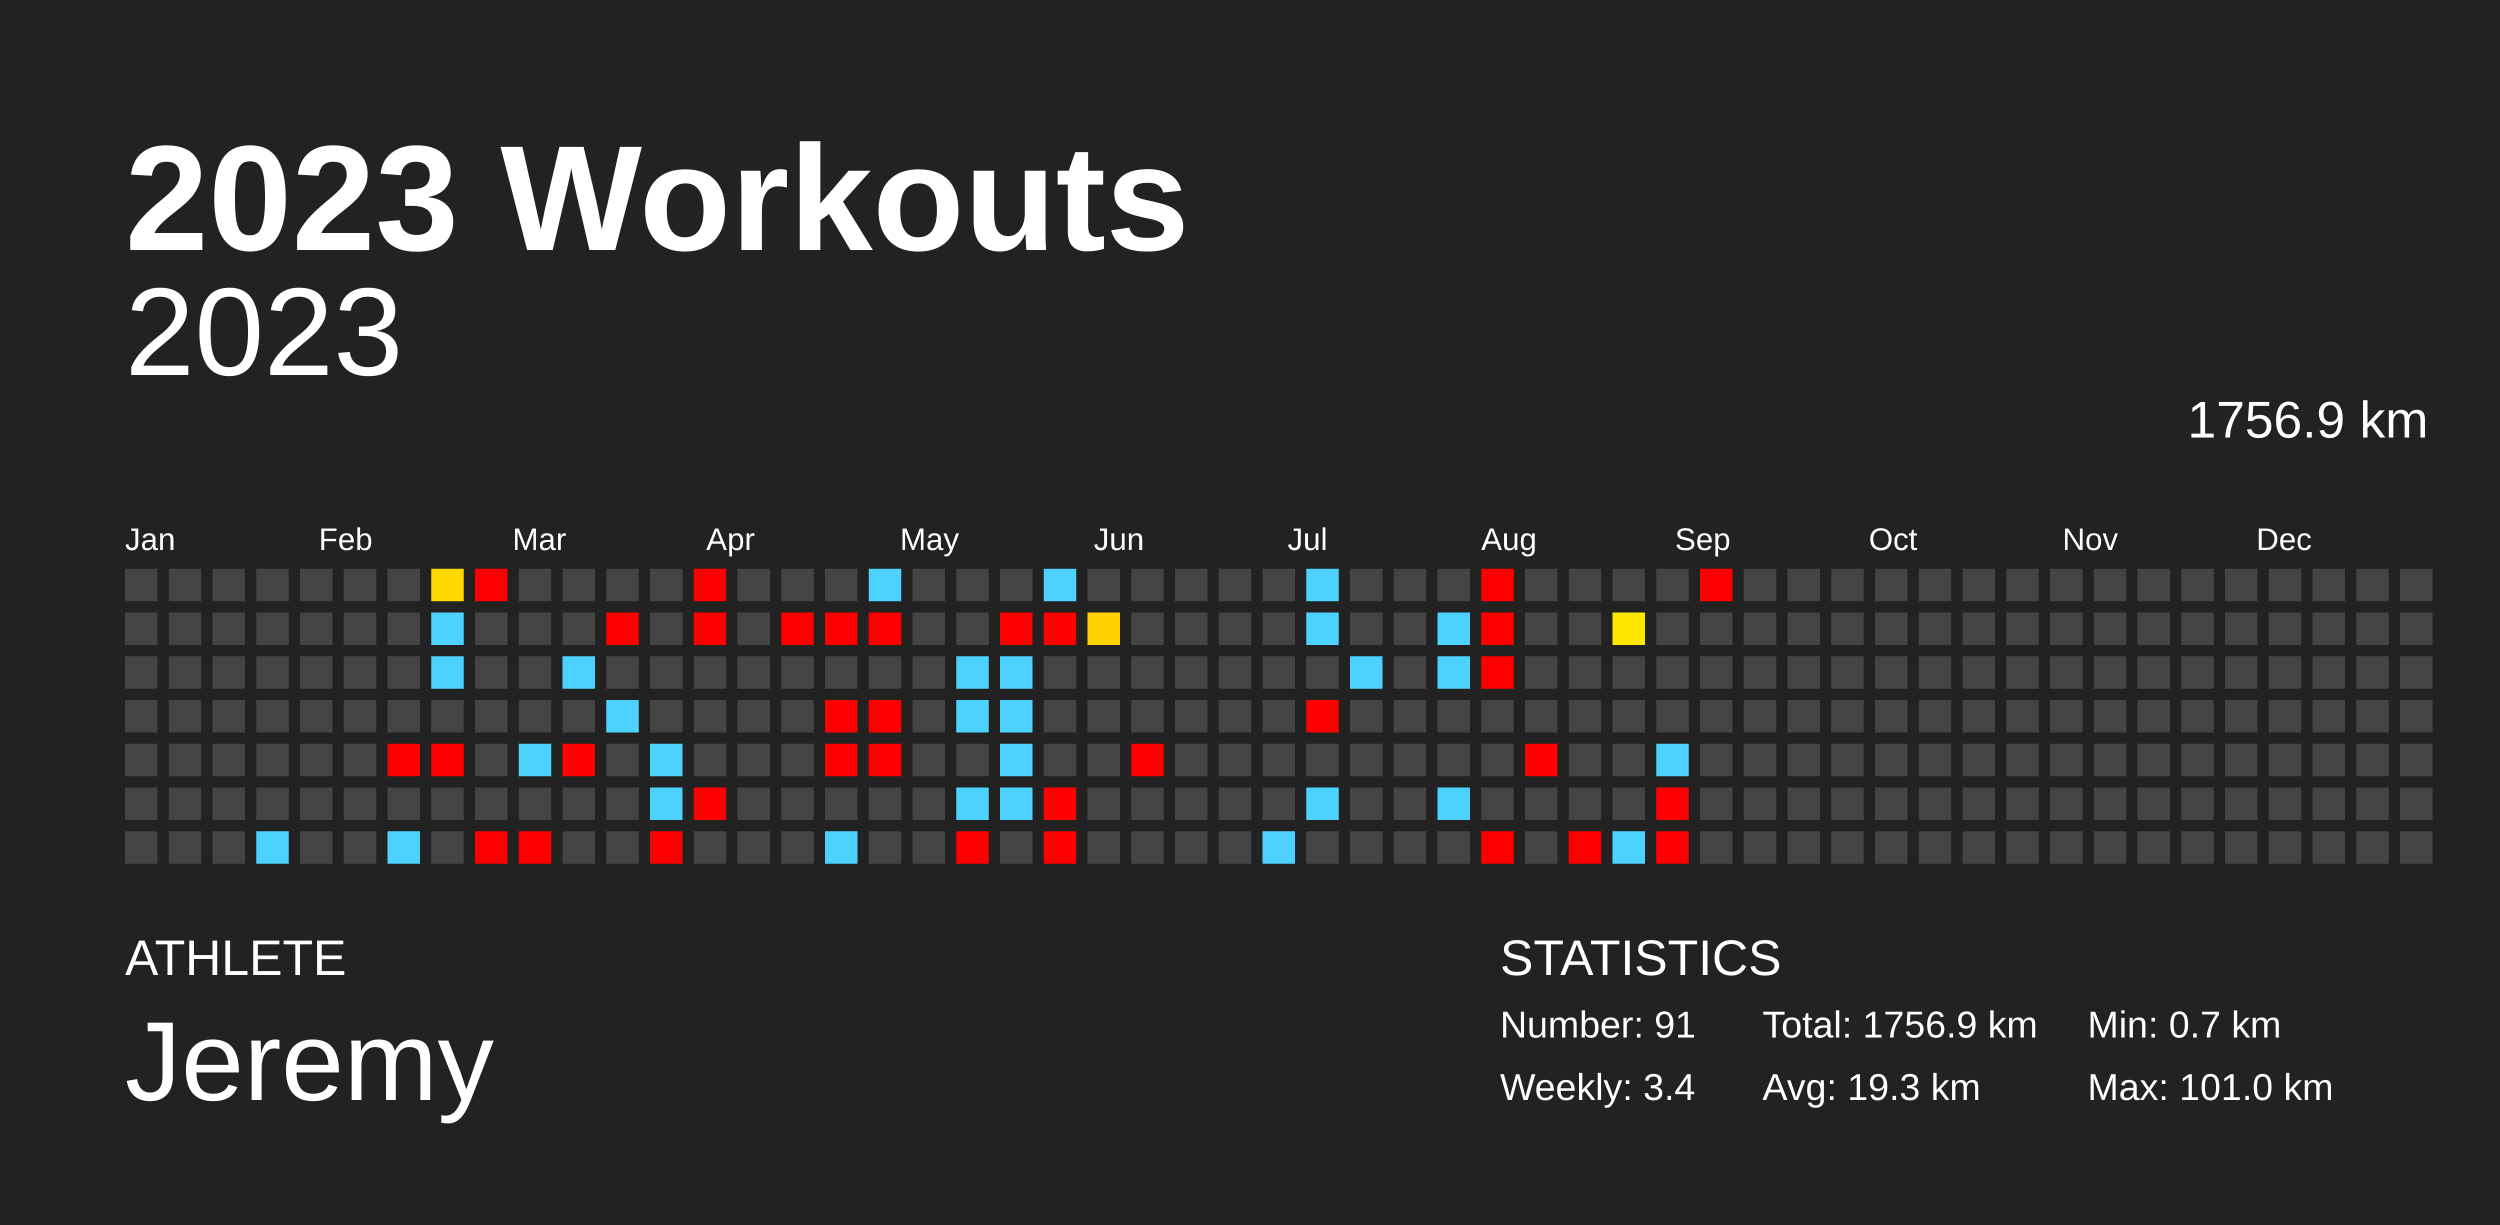
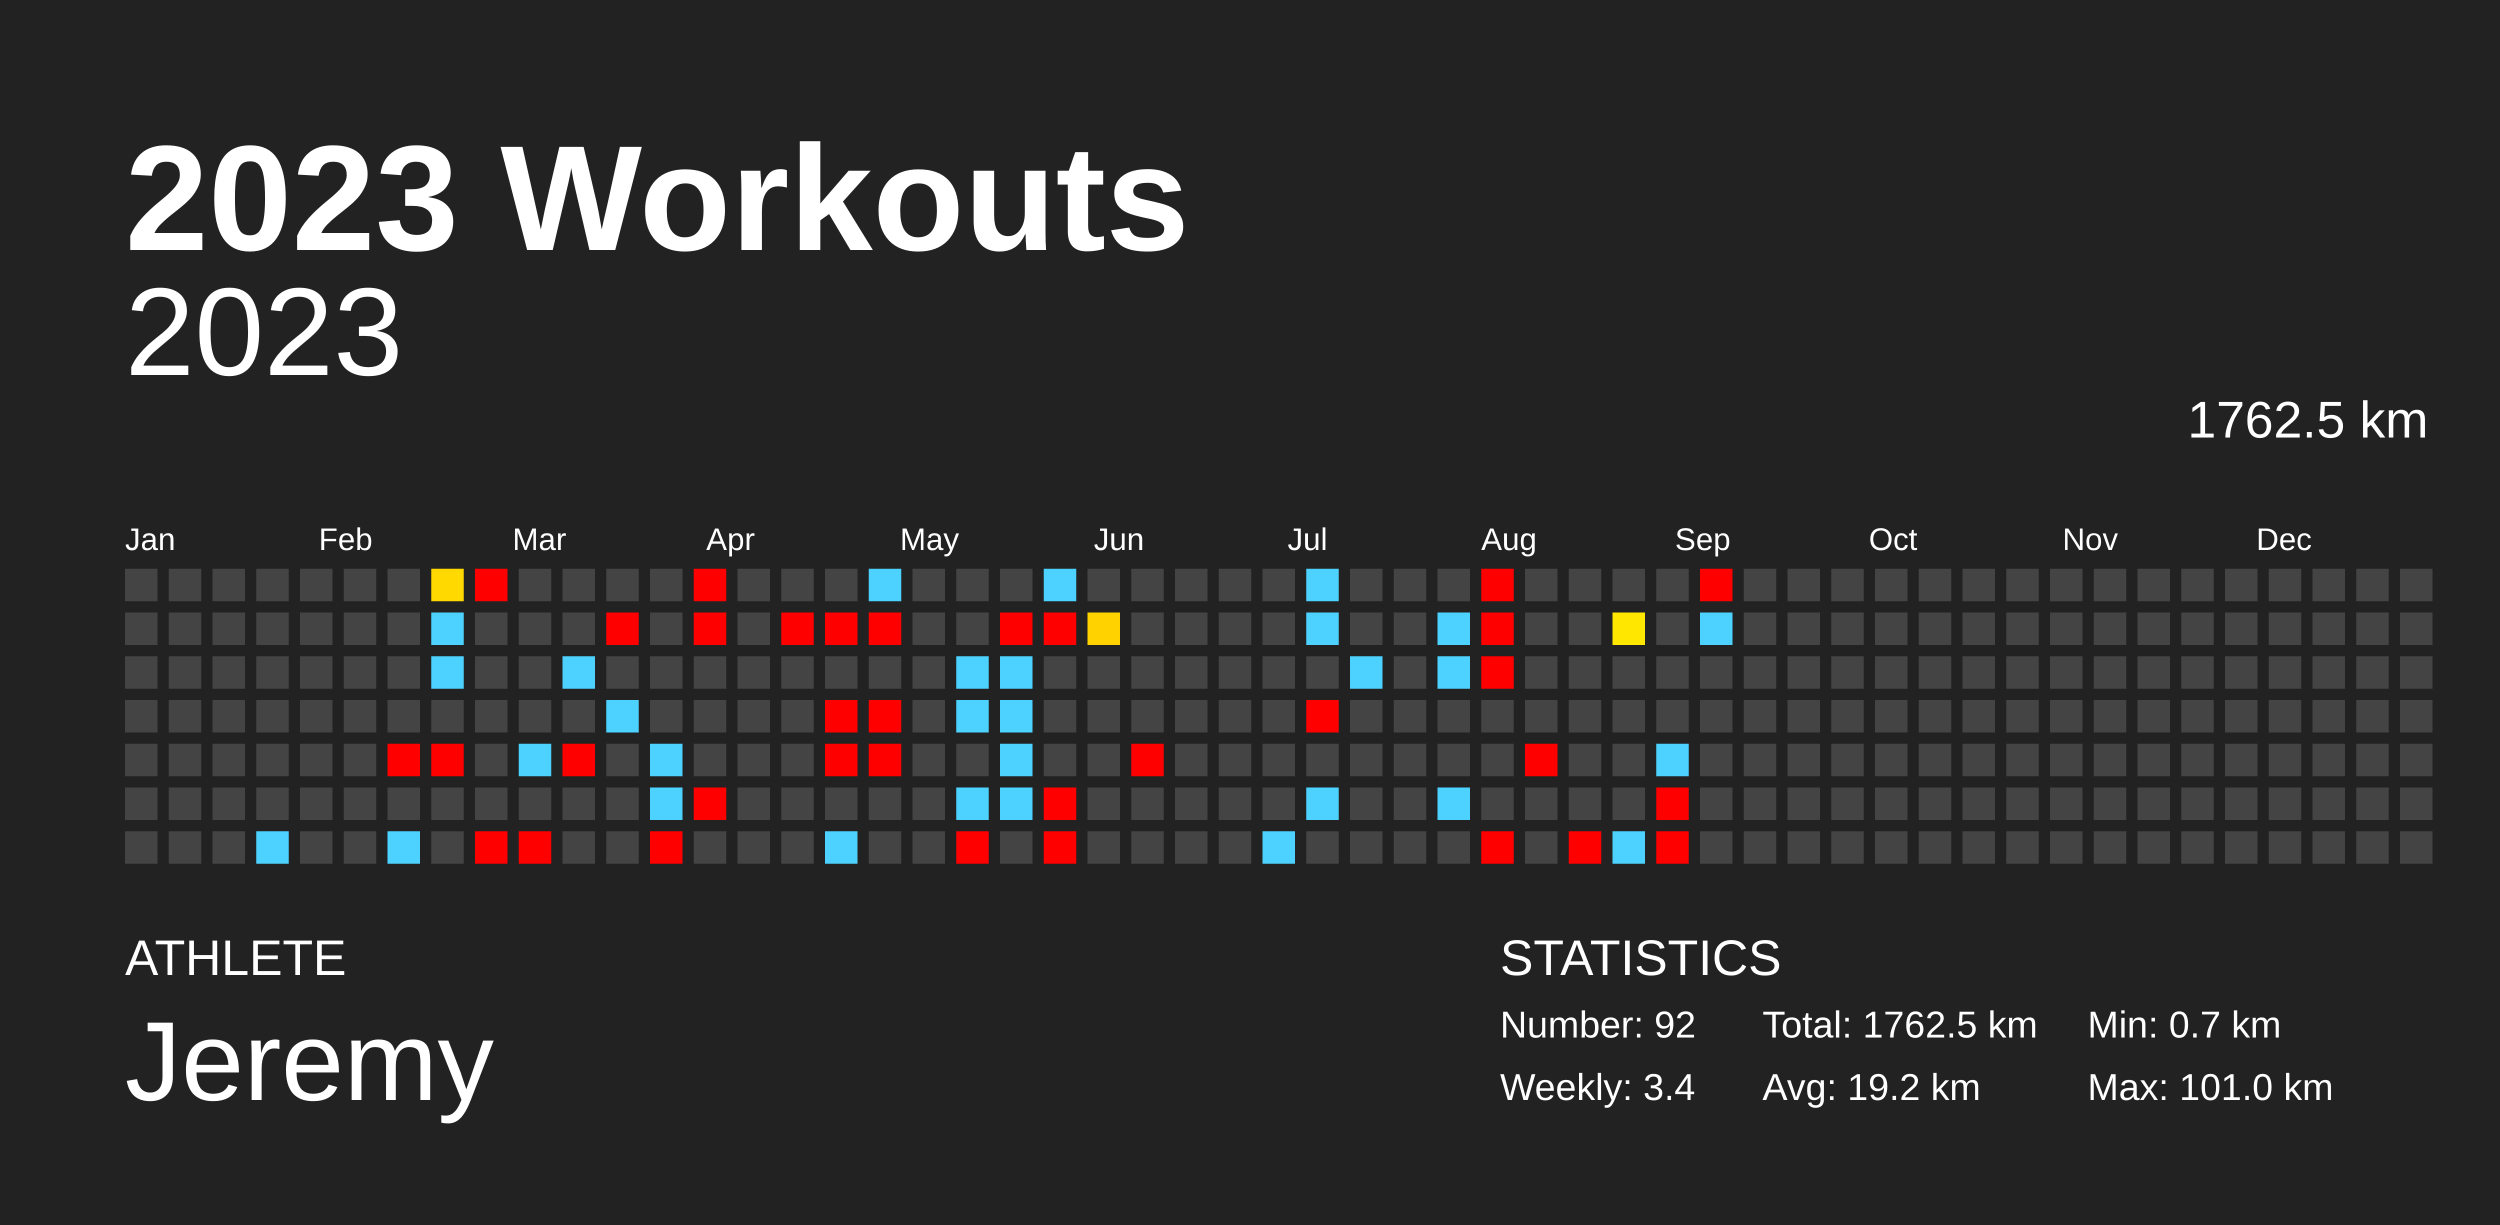
<svg xmlns="http://www.w3.org/2000/svg" baseProfile="full" height="98mm" version="1.1" viewBox="0,0,200,98" width="200mm">
  <defs />
  <rect fill="#222222" height="98" width="200" x="0" y="0" />
  <text fill="#FFFFFF" style="font-size:12px; font-family:Arial; font-weight:bold;" x="10" y="20">2023 Workouts</text>
  <text fill="#FFFFFF" style="font-size:4px; font-family:Arial" x="10" y="78">ATHLETE</text>
  <text fill="#FFFFFF" style="font-size:9px; font-family:Arial" x="10" y="88">Jeremy</text>
  <text fill="#FFFFFF" style="font-size:4px; font-family:Arial" x="120" y="78">STATISTICS</text>
-   <text fill="#FFFFFF" style="font-size:3px; font-family:Arial" x="120" y="83">Number: 91</text>
+   <text fill="#FFFFFF" style="font-size:3px; font-family:Arial" x="120" y="83">Number: 92</text>
  <text fill="#FFFFFF" style="font-size:3px; font-family:Arial" x="120" y="88">Weekly: 3.4</text>
-   <text fill="#FFFFFF" style="font-size:3px; font-family:Arial" x="141" y="83">Total: 1756.9 km</text>
-   <text fill="#FFFFFF" style="font-size:3px; font-family:Arial" x="141" y="88">Avg: 19.3 km</text>
+   <text fill="#FFFFFF" style="font-size:3px; font-family:Arial" x="141" y="83">Total: 1762.5 km</text>
+   <text fill="#FFFFFF" style="font-size:3px; font-family:Arial" x="141" y="88">Avg: 19.2 km</text>
  <text fill="#FFFFFF" style="font-size:3px; font-family:Arial" x="167" y="83">Min: 0.7 km</text>
  <text fill="#FFFFFF" style="font-size:3px; font-family:Arial" x="167" y="88">Max: 101.0 km</text>
  <text alignment-baseline="hanging" fill="#FFFFFF" style="font-size:10.0px; font-family:Arial;" x="10" y="30">2023</text>
-   <text alignment-baseline="hanging" fill="#FFFFFF" style="font-size:4.125px; font-family:Arial;" x="175" y="35">1756.9 km</text>
+   <text alignment-baseline="hanging" fill="#FFFFFF" style="font-size:4.125px; font-family:Arial;" x="175" y="35">1762.5 km</text>
  <text fill="#FFFFFF" style="font-size:2.5px; font-family:Arial" x="10.0" y="44">Jan</text>
  <text fill="#FFFFFF" style="font-size:2.5px; font-family:Arial" x="25.5" y="44">Feb</text>
  <text fill="#FFFFFF" style="font-size:2.5px; font-family:Arial" x="41.0" y="44">Mar</text>
  <text fill="#FFFFFF" style="font-size:2.5px; font-family:Arial" x="56.5" y="44">Apr</text>
  <text fill="#FFFFFF" style="font-size:2.5px; font-family:Arial" x="72.0" y="44">May</text>
  <text fill="#FFFFFF" style="font-size:2.5px; font-family:Arial" x="87.5" y="44">Jun</text>
  <text fill="#FFFFFF" style="font-size:2.5px; font-family:Arial" x="103.0" y="44">Jul</text>
  <text fill="#FFFFFF" style="font-size:2.5px; font-family:Arial" x="118.5" y="44">Aug</text>
  <text fill="#FFFFFF" style="font-size:2.5px; font-family:Arial" x="134.0" y="44">Sep</text>
  <text fill="#FFFFFF" style="font-size:2.5px; font-family:Arial" x="149.5" y="44">Oct</text>
  <text fill="#FFFFFF" style="font-size:2.5px; font-family:Arial" x="165.0" y="44">Nov</text>
  <text fill="#FFFFFF" style="font-size:2.5px; font-family:Arial" x="180.5" y="44">Dec</text>
  <rect fill="#444444" height="2.6" width="2.6" x="10.0" y="45.5" />
  <rect fill="#444444" height="2.6" width="2.6" x="10.0" y="49.0" />
  <rect fill="#444444" height="2.6" width="2.6" x="10.0" y="52.5" />
  <rect fill="#444444" height="2.6" width="2.6" x="10.0" y="56.0" />
  <rect fill="#444444" height="2.6" width="2.6" x="10.0" y="59.5" />
  <rect fill="#444444" height="2.6" width="2.6" x="10.0" y="63.0" />
  <rect fill="#444444" height="2.6" width="2.6" x="10.0" y="66.5" />
  <rect fill="#444444" height="2.6" width="2.6" x="13.5" y="45.5" />
  <rect fill="#444444" height="2.6" width="2.6" x="13.5" y="49.0" />
  <rect fill="#444444" height="2.6" width="2.6" x="13.5" y="52.5" />
  <rect fill="#444444" height="2.6" width="2.6" x="13.5" y="56.0" />
  <rect fill="#444444" height="2.6" width="2.6" x="13.5" y="59.5" />
  <rect fill="#444444" height="2.6" width="2.6" x="13.5" y="63.0" />
  <rect fill="#444444" height="2.6" width="2.6" x="13.5" y="66.5" />
  <rect fill="#444444" height="2.6" width="2.6" x="17.0" y="45.5" />
  <rect fill="#444444" height="2.6" width="2.6" x="17.0" y="49.0" />
  <rect fill="#444444" height="2.6" width="2.6" x="17.0" y="52.5" />
  <rect fill="#444444" height="2.6" width="2.6" x="17.0" y="56.0" />
  <rect fill="#444444" height="2.6" width="2.6" x="17.0" y="59.5" />
  <rect fill="#444444" height="2.6" width="2.6" x="17.0" y="63.0" />
  <rect fill="#444444" height="2.6" width="2.6" x="17.0" y="66.5" />
  <rect fill="#444444" height="2.6" width="2.6" x="20.5" y="45.5" />
  <rect fill="#444444" height="2.6" width="2.6" x="20.5" y="49.0" />
  <rect fill="#444444" height="2.6" width="2.6" x="20.5" y="52.5" />
  <rect fill="#444444" height="2.6" width="2.6" x="20.5" y="56.0" />
  <rect fill="#444444" height="2.6" width="2.6" x="20.5" y="59.5" />
  <rect fill="#444444" height="2.6" width="2.6" x="20.5" y="63.0" />
  <rect fill="#4dd2ff" height="2.6" width="2.6" x="20.5" y="66.5" />
  <rect fill="#444444" height="2.6" width="2.6" x="24.0" y="45.5" />
  <rect fill="#444444" height="2.6" width="2.6" x="24.0" y="49.0" />
  <rect fill="#444444" height="2.6" width="2.6" x="24.0" y="52.5" />
  <rect fill="#444444" height="2.6" width="2.6" x="24.0" y="56.0" />
  <rect fill="#444444" height="2.6" width="2.6" x="24.0" y="59.5" />
  <rect fill="#444444" height="2.6" width="2.6" x="24.0" y="63.0" />
  <rect fill="#444444" height="2.6" width="2.6" x="24.0" y="66.5" />
  <rect fill="#444444" height="2.6" width="2.6" x="27.5" y="45.5" />
  <rect fill="#444444" height="2.6" width="2.6" x="27.5" y="49.0" />
  <rect fill="#444444" height="2.6" width="2.6" x="27.5" y="52.5" />
  <rect fill="#444444" height="2.6" width="2.6" x="27.5" y="56.0" />
  <rect fill="#444444" height="2.6" width="2.6" x="27.5" y="59.5" />
  <rect fill="#444444" height="2.6" width="2.6" x="27.5" y="63.0" />
  <rect fill="#444444" height="2.6" width="2.6" x="27.5" y="66.5" />
  <rect fill="#444444" height="2.6" width="2.6" x="31.0" y="45.5" />
  <rect fill="#444444" height="2.6" width="2.6" x="31.0" y="49.0" />
  <rect fill="#444444" height="2.6" width="2.6" x="31.0" y="52.5" />
  <rect fill="#444444" height="2.6" width="2.6" x="31.0" y="56.0" />
  <rect fill="red" height="2.6" width="2.6" x="31.0" y="59.5" />
  <rect fill="#444444" height="2.6" width="2.6" x="31.0" y="63.0" />
  <rect fill="#4dd2ff" height="2.6" width="2.6" x="31.0" y="66.5" />
  <rect fill="#ffd900" height="2.6" width="2.6" x="34.5" y="45.5" />
  <rect fill="#4dd2ff" height="2.6" width="2.6" x="34.5" y="49.0" />
  <rect fill="#4dd2ff" height="2.6" width="2.6" x="34.5" y="52.5" />
  <rect fill="#444444" height="2.6" width="2.6" x="34.5" y="56.0" />
  <rect fill="red" height="2.6" width="2.6" x="34.5" y="59.5" />
  <rect fill="#444444" height="2.6" width="2.6" x="34.5" y="63.0" />
  <rect fill="#444444" height="2.6" width="2.6" x="34.5" y="66.5" />
  <rect fill="red" height="2.6" width="2.6" x="38.0" y="45.5" />
  <rect fill="#444444" height="2.6" width="2.6" x="38.0" y="49.0" />
  <rect fill="#444444" height="2.6" width="2.6" x="38.0" y="52.5" />
  <rect fill="#444444" height="2.6" width="2.6" x="38.0" y="56.0" />
  <rect fill="#444444" height="2.6" width="2.6" x="38.0" y="59.5" />
  <rect fill="#444444" height="2.6" width="2.6" x="38.0" y="63.0" />
  <rect fill="red" height="2.6" width="2.6" x="38.0" y="66.5" />
  <rect fill="#444444" height="2.6" width="2.6" x="41.5" y="45.5" />
  <rect fill="#444444" height="2.6" width="2.6" x="41.5" y="49.0" />
  <rect fill="#444444" height="2.6" width="2.6" x="41.5" y="52.5" />
  <rect fill="#444444" height="2.6" width="2.6" x="41.5" y="56.0" />
  <rect fill="#4dd2ff" height="2.6" width="2.6" x="41.5" y="59.5" />
  <rect fill="#444444" height="2.6" width="2.6" x="41.5" y="63.0" />
  <rect fill="red" height="2.6" width="2.6" x="41.5" y="66.5" />
  <rect fill="#444444" height="2.6" width="2.6" x="45.0" y="45.5" />
  <rect fill="#444444" height="2.6" width="2.6" x="45.0" y="49.0" />
  <rect fill="#4dd2ff" height="2.6" width="2.6" x="45.0" y="52.5" />
  <rect fill="#444444" height="2.6" width="2.6" x="45.0" y="56.0" />
  <rect fill="red" height="2.6" width="2.6" x="45.0" y="59.5" />
  <rect fill="#444444" height="2.6" width="2.6" x="45.0" y="63.0" />
  <rect fill="#444444" height="2.6" width="2.6" x="45.0" y="66.5" />
  <rect fill="#444444" height="2.6" width="2.6" x="48.5" y="45.5" />
  <rect fill="red" height="2.6" width="2.6" x="48.5" y="49.0" />
  <rect fill="#444444" height="2.6" width="2.6" x="48.5" y="52.5" />
  <rect fill="#4dd2ff" height="2.6" width="2.6" x="48.5" y="56.0" />
  <rect fill="#444444" height="2.6" width="2.6" x="48.5" y="59.5" />
  <rect fill="#444444" height="2.6" width="2.6" x="48.5" y="63.0" />
  <rect fill="#444444" height="2.6" width="2.6" x="48.5" y="66.5" />
  <rect fill="#444444" height="2.6" width="2.6" x="52.0" y="45.5" />
  <rect fill="#444444" height="2.6" width="2.6" x="52.0" y="49.0" />
  <rect fill="#444444" height="2.6" width="2.6" x="52.0" y="52.5" />
  <rect fill="#444444" height="2.6" width="2.6" x="52.0" y="56.0" />
  <rect fill="#4dd2ff" height="2.6" width="2.6" x="52.0" y="59.5" />
  <rect fill="#4dd2ff" height="2.6" width="2.6" x="52.0" y="63.0" />
  <rect fill="red" height="2.6" width="2.6" x="52.0" y="66.5" />
  <rect fill="red" height="2.6" width="2.6" x="55.5" y="45.5" />
  <rect fill="red" height="2.6" width="2.6" x="55.5" y="49.0" />
  <rect fill="#444444" height="2.6" width="2.6" x="55.5" y="52.5" />
  <rect fill="#444444" height="2.6" width="2.6" x="55.5" y="56.0" />
  <rect fill="#444444" height="2.6" width="2.6" x="55.5" y="59.5" />
  <rect fill="red" height="2.6" width="2.6" x="55.5" y="63.0" />
  <rect fill="#444444" height="2.6" width="2.6" x="55.5" y="66.5" />
  <rect fill="#444444" height="2.6" width="2.6" x="59.0" y="45.5" />
  <rect fill="#444444" height="2.6" width="2.6" x="59.0" y="49.0" />
  <rect fill="#444444" height="2.6" width="2.6" x="59.0" y="52.5" />
  <rect fill="#444444" height="2.6" width="2.6" x="59.0" y="56.0" />
  <rect fill="#444444" height="2.6" width="2.6" x="59.0" y="59.5" />
  <rect fill="#444444" height="2.6" width="2.6" x="59.0" y="63.0" />
  <rect fill="#444444" height="2.6" width="2.6" x="59.0" y="66.5" />
  <rect fill="#444444" height="2.6" width="2.6" x="62.5" y="45.5" />
  <rect fill="red" height="2.6" width="2.6" x="62.5" y="49.0" />
  <rect fill="#444444" height="2.6" width="2.6" x="62.5" y="52.5" />
  <rect fill="#444444" height="2.6" width="2.6" x="62.5" y="56.0" />
  <rect fill="#444444" height="2.6" width="2.6" x="62.5" y="59.5" />
  <rect fill="#444444" height="2.6" width="2.6" x="62.5" y="63.0" />
  <rect fill="#444444" height="2.6" width="2.6" x="62.5" y="66.5" />
  <rect fill="#444444" height="2.6" width="2.6" x="66.0" y="45.5" />
  <rect fill="red" height="2.6" width="2.6" x="66.0" y="49.0" />
  <rect fill="#444444" height="2.6" width="2.6" x="66.0" y="52.5" />
  <rect fill="red" height="2.6" width="2.6" x="66.0" y="56.0" />
  <rect fill="red" height="2.6" width="2.6" x="66.0" y="59.5" />
  <rect fill="#444444" height="2.6" width="2.6" x="66.0" y="63.0" />
  <rect fill="#4dd2ff" height="2.6" width="2.6" x="66.0" y="66.5" />
  <rect fill="#4dd2ff" height="2.6" width="2.6" x="69.5" y="45.5" />
  <rect fill="red" height="2.6" width="2.6" x="69.5" y="49.0" />
  <rect fill="#444444" height="2.6" width="2.6" x="69.5" y="52.5" />
  <rect fill="red" height="2.6" width="2.6" x="69.5" y="56.0" />
  <rect fill="red" height="2.6" width="2.6" x="69.5" y="59.5" />
  <rect fill="#444444" height="2.6" width="2.6" x="69.5" y="63.0" />
  <rect fill="#444444" height="2.6" width="2.6" x="69.5" y="66.5" />
  <rect fill="#444444" height="2.6" width="2.6" x="73.0" y="45.5" />
  <rect fill="#444444" height="2.6" width="2.6" x="73.0" y="49.0" />
  <rect fill="#444444" height="2.6" width="2.6" x="73.0" y="52.5" />
  <rect fill="#444444" height="2.6" width="2.6" x="73.0" y="56.0" />
  <rect fill="#444444" height="2.6" width="2.6" x="73.0" y="59.5" />
  <rect fill="#444444" height="2.6" width="2.6" x="73.0" y="63.0" />
  <rect fill="#444444" height="2.6" width="2.6" x="73.0" y="66.5" />
  <rect fill="#444444" height="2.6" width="2.6" x="76.5" y="45.5" />
  <rect fill="#444444" height="2.6" width="2.6" x="76.5" y="49.0" />
  <rect fill="#4dd2ff" height="2.6" width="2.6" x="76.5" y="52.5" />
  <rect fill="#4dd2ff" height="2.6" width="2.6" x="76.5" y="56.0" />
  <rect fill="#444444" height="2.6" width="2.6" x="76.5" y="59.5" />
  <rect fill="#4dd2ff" height="2.6" width="2.6" x="76.5" y="63.0" />
  <rect fill="red" height="2.6" width="2.6" x="76.5" y="66.5" />
  <rect fill="#444444" height="2.6" width="2.6" x="80.0" y="45.5" />
  <rect fill="red" height="2.6" width="2.6" x="80.0" y="49.0" />
  <rect fill="#4dd2ff" height="2.6" width="2.6" x="80.0" y="52.5" />
  <rect fill="#4dd2ff" height="2.6" width="2.6" x="80.0" y="56.0" />
  <rect fill="#4dd2ff" height="2.6" width="2.6" x="80.0" y="59.5" />
  <rect fill="#4dd2ff" height="2.6" width="2.6" x="80.0" y="63.0" />
  <rect fill="#444444" height="2.6" width="2.6" x="80.0" y="66.5" />
  <rect fill="#4dd2ff" height="2.6" width="2.6" x="83.5" y="45.5" />
  <rect fill="red" height="2.6" width="2.6" x="83.5" y="49.0" />
  <rect fill="#444444" height="2.6" width="2.6" x="83.5" y="52.5" />
  <rect fill="#444444" height="2.6" width="2.6" x="83.5" y="56.0" />
  <rect fill="#444444" height="2.6" width="2.6" x="83.5" y="59.5" />
  <rect fill="red" height="2.6" width="2.6" x="83.5" y="63.0" />
  <rect fill="red" height="2.6" width="2.6" x="83.5" y="66.5" />
  <rect fill="#444444" height="2.6" width="2.6" x="87.0" y="45.5" />
  <rect fill="#ffd200" height="2.6" width="2.6" x="87.0" y="49.0" />
  <rect fill="#444444" height="2.6" width="2.6" x="87.0" y="52.5" />
  <rect fill="#444444" height="2.6" width="2.6" x="87.0" y="56.0" />
  <rect fill="#444444" height="2.6" width="2.6" x="87.0" y="59.5" />
  <rect fill="#444444" height="2.6" width="2.6" x="87.0" y="63.0" />
  <rect fill="#444444" height="2.6" width="2.6" x="87.0" y="66.5" />
  <rect fill="#444444" height="2.6" width="2.6" x="90.5" y="45.5" />
  <rect fill="#444444" height="2.6" width="2.6" x="90.5" y="49.0" />
  <rect fill="#444444" height="2.6" width="2.6" x="90.5" y="52.5" />
  <rect fill="#444444" height="2.6" width="2.6" x="90.5" y="56.0" />
  <rect fill="red" height="2.6" width="2.6" x="90.5" y="59.5" />
  <rect fill="#444444" height="2.6" width="2.6" x="90.5" y="63.0" />
  <rect fill="#444444" height="2.6" width="2.6" x="90.5" y="66.5" />
  <rect fill="#444444" height="2.6" width="2.6" x="94.0" y="45.5" />
  <rect fill="#444444" height="2.6" width="2.6" x="94.0" y="49.0" />
  <rect fill="#444444" height="2.6" width="2.6" x="94.0" y="52.5" />
  <rect fill="#444444" height="2.6" width="2.6" x="94.0" y="56.0" />
  <rect fill="#444444" height="2.6" width="2.6" x="94.0" y="59.5" />
  <rect fill="#444444" height="2.6" width="2.6" x="94.0" y="63.0" />
  <rect fill="#444444" height="2.6" width="2.6" x="94.0" y="66.5" />
  <rect fill="#444444" height="2.6" width="2.6" x="97.5" y="45.5" />
  <rect fill="#444444" height="2.6" width="2.6" x="97.5" y="49.0" />
  <rect fill="#444444" height="2.6" width="2.6" x="97.5" y="52.5" />
  <rect fill="#444444" height="2.6" width="2.6" x="97.5" y="56.0" />
  <rect fill="#444444" height="2.6" width="2.6" x="97.5" y="59.5" />
  <rect fill="#444444" height="2.6" width="2.6" x="97.5" y="63.0" />
  <rect fill="#444444" height="2.6" width="2.6" x="97.5" y="66.5" />
  <rect fill="#444444" height="2.6" width="2.6" x="101.0" y="45.5" />
  <rect fill="#444444" height="2.6" width="2.6" x="101.0" y="49.0" />
  <rect fill="#444444" height="2.6" width="2.6" x="101.0" y="52.5" />
  <rect fill="#444444" height="2.6" width="2.6" x="101.0" y="56.0" />
  <rect fill="#444444" height="2.6" width="2.6" x="101.0" y="59.5" />
  <rect fill="#444444" height="2.6" width="2.6" x="101.0" y="63.0" />
  <rect fill="#4dd2ff" height="2.6" width="2.6" x="101.0" y="66.5" />
  <rect fill="#4dd2ff" height="2.6" width="2.6" x="104.5" y="45.5" />
  <rect fill="#4dd2ff" height="2.6" width="2.6" x="104.5" y="49.0" />
  <rect fill="#444444" height="2.6" width="2.6" x="104.5" y="52.5" />
  <rect fill="red" height="2.6" width="2.6" x="104.5" y="56.0" />
  <rect fill="#444444" height="2.6" width="2.6" x="104.5" y="59.5" />
  <rect fill="#4dd2ff" height="2.6" width="2.6" x="104.5" y="63.0" />
  <rect fill="#444444" height="2.6" width="2.6" x="104.5" y="66.5" />
  <rect fill="#444444" height="2.6" width="2.6" x="108.0" y="45.5" />
  <rect fill="#444444" height="2.6" width="2.6" x="108.0" y="49.0" />
  <rect fill="#4dd2ff" height="2.6" width="2.6" x="108.0" y="52.5" />
  <rect fill="#444444" height="2.6" width="2.6" x="108.0" y="56.0" />
  <rect fill="#444444" height="2.6" width="2.6" x="108.0" y="59.5" />
  <rect fill="#444444" height="2.6" width="2.6" x="108.0" y="63.0" />
  <rect fill="#444444" height="2.6" width="2.6" x="108.0" y="66.5" />
  <rect fill="#444444" height="2.6" width="2.6" x="111.5" y="45.5" />
  <rect fill="#444444" height="2.6" width="2.6" x="111.5" y="49.0" />
  <rect fill="#444444" height="2.6" width="2.6" x="111.5" y="52.5" />
  <rect fill="#444444" height="2.6" width="2.6" x="111.5" y="56.0" />
  <rect fill="#444444" height="2.6" width="2.6" x="111.5" y="59.5" />
  <rect fill="#444444" height="2.6" width="2.6" x="111.5" y="63.0" />
  <rect fill="#444444" height="2.6" width="2.6" x="111.5" y="66.5" />
  <rect fill="#444444" height="2.6" width="2.6" x="115.0" y="45.5" />
  <rect fill="#4dd2ff" height="2.6" width="2.6" x="115.0" y="49.0" />
  <rect fill="#4dd2ff" height="2.6" width="2.6" x="115.0" y="52.5" />
  <rect fill="#444444" height="2.6" width="2.6" x="115.0" y="56.0" />
  <rect fill="#444444" height="2.6" width="2.6" x="115.0" y="59.5" />
  <rect fill="#4dd2ff" height="2.6" width="2.6" x="115.0" y="63.0" />
  <rect fill="#444444" height="2.6" width="2.6" x="115.0" y="66.5" />
  <rect fill="red" height="2.6" width="2.6" x="118.5" y="45.5" />
  <rect fill="red" height="2.6" width="2.6" x="118.5" y="49.0" />
  <rect fill="red" height="2.6" width="2.6" x="118.5" y="52.5" />
  <rect fill="#444444" height="2.6" width="2.6" x="118.5" y="56.0" />
  <rect fill="#444444" height="2.6" width="2.6" x="118.5" y="59.5" />
  <rect fill="#444444" height="2.6" width="2.6" x="118.5" y="63.0" />
  <rect fill="red" height="2.6" width="2.6" x="118.5" y="66.5" />
  <rect fill="#444444" height="2.6" width="2.6" x="122.0" y="45.5" />
  <rect fill="#444444" height="2.6" width="2.6" x="122.0" y="49.0" />
  <rect fill="#444444" height="2.6" width="2.6" x="122.0" y="52.5" />
  <rect fill="#444444" height="2.6" width="2.6" x="122.0" y="56.0" />
  <rect fill="red" height="2.6" width="2.6" x="122.0" y="59.5" />
  <rect fill="#444444" height="2.6" width="2.6" x="122.0" y="63.0" />
  <rect fill="#444444" height="2.6" width="2.6" x="122.0" y="66.5" />
  <rect fill="#444444" height="2.6" width="2.6" x="125.5" y="45.5" />
  <rect fill="#444444" height="2.6" width="2.6" x="125.5" y="49.0" />
  <rect fill="#444444" height="2.6" width="2.6" x="125.5" y="52.5" />
  <rect fill="#444444" height="2.6" width="2.6" x="125.5" y="56.0" />
  <rect fill="#444444" height="2.6" width="2.6" x="125.5" y="59.5" />
  <rect fill="#444444" height="2.6" width="2.6" x="125.5" y="63.0" />
  <rect fill="red" height="2.6" width="2.6" x="125.5" y="66.5" />
  <rect fill="#444444" height="2.6" width="2.6" x="129.0" y="45.5" />
  <rect fill="#ffe700" height="2.6" width="2.6" x="129.0" y="49.0" />
  <rect fill="#444444" height="2.6" width="2.6" x="129.0" y="52.5" />
  <rect fill="#444444" height="2.6" width="2.6" x="129.0" y="56.0" />
  <rect fill="#444444" height="2.6" width="2.6" x="129.0" y="59.5" />
  <rect fill="#444444" height="2.6" width="2.6" x="129.0" y="63.0" />
  <rect fill="#4dd2ff" height="2.6" width="2.6" x="129.0" y="66.5" />
  <rect fill="#444444" height="2.6" width="2.6" x="132.5" y="45.5" />
  <rect fill="#444444" height="2.6" width="2.6" x="132.5" y="49.0" />
  <rect fill="#444444" height="2.6" width="2.6" x="132.5" y="52.5" />
  <rect fill="#444444" height="2.6" width="2.6" x="132.5" y="56.0" />
  <rect fill="#4dd2ff" height="2.6" width="2.6" x="132.5" y="59.5" />
  <rect fill="red" height="2.6" width="2.6" x="132.5" y="63.0" />
  <rect fill="red" height="2.6" width="2.6" x="132.5" y="66.5" />
  <rect fill="red" height="2.6" width="2.6" x="136.0" y="45.5" />
-   <rect fill="#444444" height="2.6" width="2.6" x="136.0" y="49.0" />
+   <rect fill="#4dd2ff" height="2.6" width="2.6" x="136.0" y="49.0" />
  <rect fill="#444444" height="2.6" width="2.6" x="136.0" y="52.5" />
  <rect fill="#444444" height="2.6" width="2.6" x="136.0" y="56.0" />
  <rect fill="#444444" height="2.6" width="2.6" x="136.0" y="59.5" />
  <rect fill="#444444" height="2.6" width="2.6" x="136.0" y="63.0" />
  <rect fill="#444444" height="2.6" width="2.6" x="136.0" y="66.5" />
  <rect fill="#444444" height="2.6" width="2.6" x="139.5" y="45.5" />
  <rect fill="#444444" height="2.6" width="2.6" x="139.5" y="49.0" />
  <rect fill="#444444" height="2.6" width="2.6" x="139.5" y="52.5" />
  <rect fill="#444444" height="2.6" width="2.6" x="139.5" y="56.0" />
  <rect fill="#444444" height="2.6" width="2.6" x="139.5" y="59.5" />
  <rect fill="#444444" height="2.6" width="2.6" x="139.5" y="63.0" />
  <rect fill="#444444" height="2.6" width="2.6" x="139.5" y="66.5" />
  <rect fill="#444444" height="2.6" width="2.6" x="143.0" y="45.5" />
  <rect fill="#444444" height="2.6" width="2.6" x="143.0" y="49.0" />
  <rect fill="#444444" height="2.6" width="2.6" x="143.0" y="52.5" />
  <rect fill="#444444" height="2.6" width="2.6" x="143.0" y="56.0" />
  <rect fill="#444444" height="2.6" width="2.6" x="143.0" y="59.5" />
  <rect fill="#444444" height="2.6" width="2.6" x="143.0" y="63.0" />
  <rect fill="#444444" height="2.6" width="2.6" x="143.0" y="66.5" />
  <rect fill="#444444" height="2.6" width="2.6" x="146.5" y="45.5" />
  <rect fill="#444444" height="2.6" width="2.6" x="146.5" y="49.0" />
  <rect fill="#444444" height="2.6" width="2.6" x="146.5" y="52.5" />
  <rect fill="#444444" height="2.6" width="2.6" x="146.5" y="56.0" />
  <rect fill="#444444" height="2.6" width="2.6" x="146.5" y="59.5" />
  <rect fill="#444444" height="2.6" width="2.6" x="146.5" y="63.0" />
  <rect fill="#444444" height="2.6" width="2.6" x="146.5" y="66.5" />
  <rect fill="#444444" height="2.6" width="2.6" x="150.0" y="45.5" />
  <rect fill="#444444" height="2.6" width="2.6" x="150.0" y="49.0" />
  <rect fill="#444444" height="2.6" width="2.6" x="150.0" y="52.5" />
  <rect fill="#444444" height="2.6" width="2.6" x="150.0" y="56.0" />
  <rect fill="#444444" height="2.6" width="2.6" x="150.0" y="59.5" />
  <rect fill="#444444" height="2.6" width="2.6" x="150.0" y="63.0" />
  <rect fill="#444444" height="2.6" width="2.6" x="150.0" y="66.5" />
  <rect fill="#444444" height="2.6" width="2.6" x="153.5" y="45.5" />
  <rect fill="#444444" height="2.6" width="2.6" x="153.5" y="49.0" />
  <rect fill="#444444" height="2.6" width="2.6" x="153.5" y="52.5" />
  <rect fill="#444444" height="2.6" width="2.6" x="153.5" y="56.0" />
  <rect fill="#444444" height="2.6" width="2.6" x="153.5" y="59.5" />
  <rect fill="#444444" height="2.6" width="2.6" x="153.5" y="63.0" />
  <rect fill="#444444" height="2.6" width="2.6" x="153.5" y="66.5" />
  <rect fill="#444444" height="2.6" width="2.6" x="157.0" y="45.5" />
  <rect fill="#444444" height="2.6" width="2.6" x="157.0" y="49.0" />
  <rect fill="#444444" height="2.6" width="2.6" x="157.0" y="52.5" />
  <rect fill="#444444" height="2.6" width="2.6" x="157.0" y="56.0" />
  <rect fill="#444444" height="2.6" width="2.6" x="157.0" y="59.5" />
  <rect fill="#444444" height="2.6" width="2.6" x="157.0" y="63.0" />
  <rect fill="#444444" height="2.6" width="2.6" x="157.0" y="66.5" />
  <rect fill="#444444" height="2.6" width="2.6" x="160.5" y="45.5" />
  <rect fill="#444444" height="2.6" width="2.6" x="160.5" y="49.0" />
  <rect fill="#444444" height="2.6" width="2.6" x="160.5" y="52.5" />
  <rect fill="#444444" height="2.6" width="2.6" x="160.5" y="56.0" />
  <rect fill="#444444" height="2.6" width="2.6" x="160.5" y="59.5" />
  <rect fill="#444444" height="2.6" width="2.6" x="160.5" y="63.0" />
  <rect fill="#444444" height="2.6" width="2.6" x="160.5" y="66.5" />
  <rect fill="#444444" height="2.6" width="2.6" x="164.0" y="45.5" />
  <rect fill="#444444" height="2.6" width="2.6" x="164.0" y="49.0" />
  <rect fill="#444444" height="2.6" width="2.6" x="164.0" y="52.5" />
  <rect fill="#444444" height="2.6" width="2.6" x="164.0" y="56.0" />
  <rect fill="#444444" height="2.6" width="2.6" x="164.0" y="59.5" />
  <rect fill="#444444" height="2.6" width="2.6" x="164.0" y="63.0" />
  <rect fill="#444444" height="2.6" width="2.6" x="164.0" y="66.5" />
  <rect fill="#444444" height="2.6" width="2.6" x="167.5" y="45.5" />
  <rect fill="#444444" height="2.6" width="2.6" x="167.5" y="49.0" />
  <rect fill="#444444" height="2.6" width="2.6" x="167.5" y="52.5" />
  <rect fill="#444444" height="2.6" width="2.6" x="167.5" y="56.0" />
  <rect fill="#444444" height="2.6" width="2.6" x="167.5" y="59.5" />
  <rect fill="#444444" height="2.6" width="2.6" x="167.5" y="63.0" />
  <rect fill="#444444" height="2.6" width="2.6" x="167.5" y="66.5" />
  <rect fill="#444444" height="2.6" width="2.6" x="171.0" y="45.5" />
  <rect fill="#444444" height="2.6" width="2.6" x="171.0" y="49.0" />
  <rect fill="#444444" height="2.6" width="2.6" x="171.0" y="52.5" />
  <rect fill="#444444" height="2.6" width="2.6" x="171.0" y="56.0" />
  <rect fill="#444444" height="2.6" width="2.6" x="171.0" y="59.5" />
  <rect fill="#444444" height="2.6" width="2.6" x="171.0" y="63.0" />
  <rect fill="#444444" height="2.6" width="2.6" x="171.0" y="66.5" />
  <rect fill="#444444" height="2.6" width="2.6" x="174.5" y="45.5" />
  <rect fill="#444444" height="2.6" width="2.6" x="174.5" y="49.0" />
  <rect fill="#444444" height="2.6" width="2.6" x="174.5" y="52.5" />
  <rect fill="#444444" height="2.6" width="2.6" x="174.5" y="56.0" />
  <rect fill="#444444" height="2.6" width="2.6" x="174.5" y="59.5" />
  <rect fill="#444444" height="2.6" width="2.6" x="174.5" y="63.0" />
  <rect fill="#444444" height="2.6" width="2.6" x="174.5" y="66.5" />
  <rect fill="#444444" height="2.6" width="2.6" x="178.0" y="45.5" />
  <rect fill="#444444" height="2.6" width="2.6" x="178.0" y="49.0" />
  <rect fill="#444444" height="2.6" width="2.6" x="178.0" y="52.5" />
  <rect fill="#444444" height="2.6" width="2.6" x="178.0" y="56.0" />
  <rect fill="#444444" height="2.6" width="2.6" x="178.0" y="59.5" />
  <rect fill="#444444" height="2.6" width="2.6" x="178.0" y="63.0" />
  <rect fill="#444444" height="2.6" width="2.6" x="178.0" y="66.5" />
  <rect fill="#444444" height="2.6" width="2.6" x="181.5" y="45.5" />
  <rect fill="#444444" height="2.6" width="2.6" x="181.5" y="49.0" />
  <rect fill="#444444" height="2.6" width="2.6" x="181.5" y="52.5" />
  <rect fill="#444444" height="2.6" width="2.6" x="181.5" y="56.0" />
  <rect fill="#444444" height="2.6" width="2.6" x="181.5" y="59.5" />
  <rect fill="#444444" height="2.6" width="2.6" x="181.5" y="63.0" />
  <rect fill="#444444" height="2.6" width="2.6" x="181.5" y="66.5" />
  <rect fill="#444444" height="2.6" width="2.6" x="185.0" y="45.5" />
  <rect fill="#444444" height="2.6" width="2.6" x="185.0" y="49.0" />
  <rect fill="#444444" height="2.6" width="2.6" x="185.0" y="52.5" />
  <rect fill="#444444" height="2.6" width="2.6" x="185.0" y="56.0" />
  <rect fill="#444444" height="2.6" width="2.6" x="185.0" y="59.5" />
  <rect fill="#444444" height="2.6" width="2.6" x="185.0" y="63.0" />
  <rect fill="#444444" height="2.6" width="2.6" x="185.0" y="66.5" />
  <rect fill="#444444" height="2.6" width="2.6" x="188.5" y="45.5" />
  <rect fill="#444444" height="2.6" width="2.6" x="188.5" y="49.0" />
  <rect fill="#444444" height="2.6" width="2.6" x="188.5" y="52.5" />
  <rect fill="#444444" height="2.6" width="2.6" x="188.5" y="56.0" />
  <rect fill="#444444" height="2.6" width="2.6" x="188.5" y="59.5" />
  <rect fill="#444444" height="2.6" width="2.6" x="188.5" y="63.0" />
  <rect fill="#444444" height="2.6" width="2.6" x="188.5" y="66.5" />
  <rect fill="#444444" height="2.6" width="2.6" x="192.0" y="45.5" />
  <rect fill="#444444" height="2.6" width="2.6" x="192.0" y="49.0" />
  <rect fill="#444444" height="2.6" width="2.6" x="192.0" y="52.5" />
  <rect fill="#444444" height="2.6" width="2.6" x="192.0" y="56.0" />
  <rect fill="#444444" height="2.6" width="2.6" x="192.0" y="59.5" />
  <rect fill="#444444" height="2.6" width="2.6" x="192.0" y="63.0" />
  <rect fill="#444444" height="2.6" width="2.6" x="192.0" y="66.5" />
</svg>
